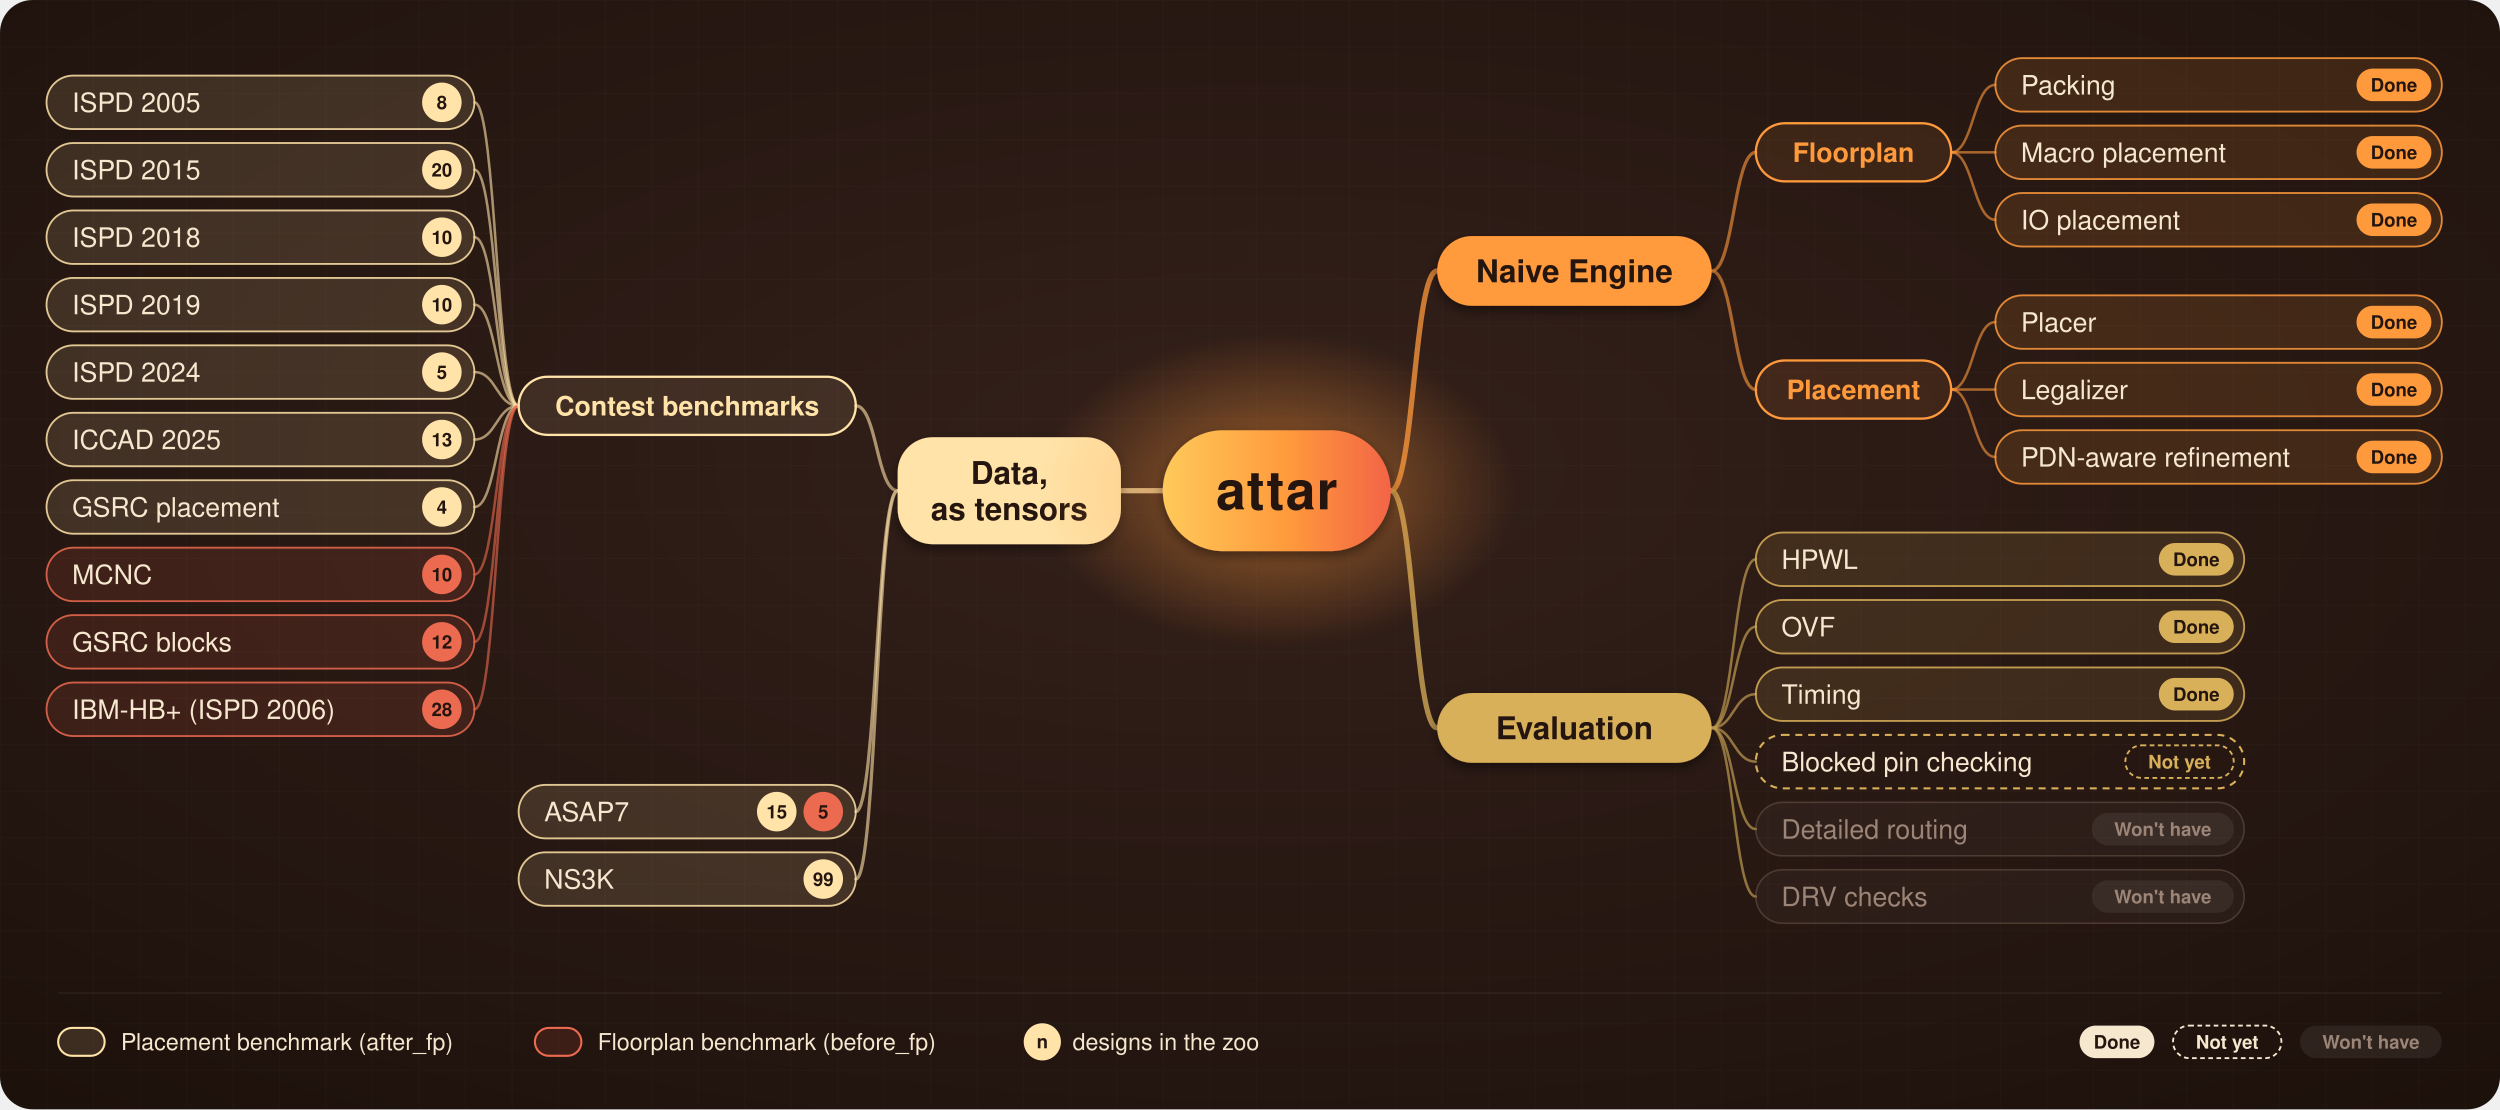
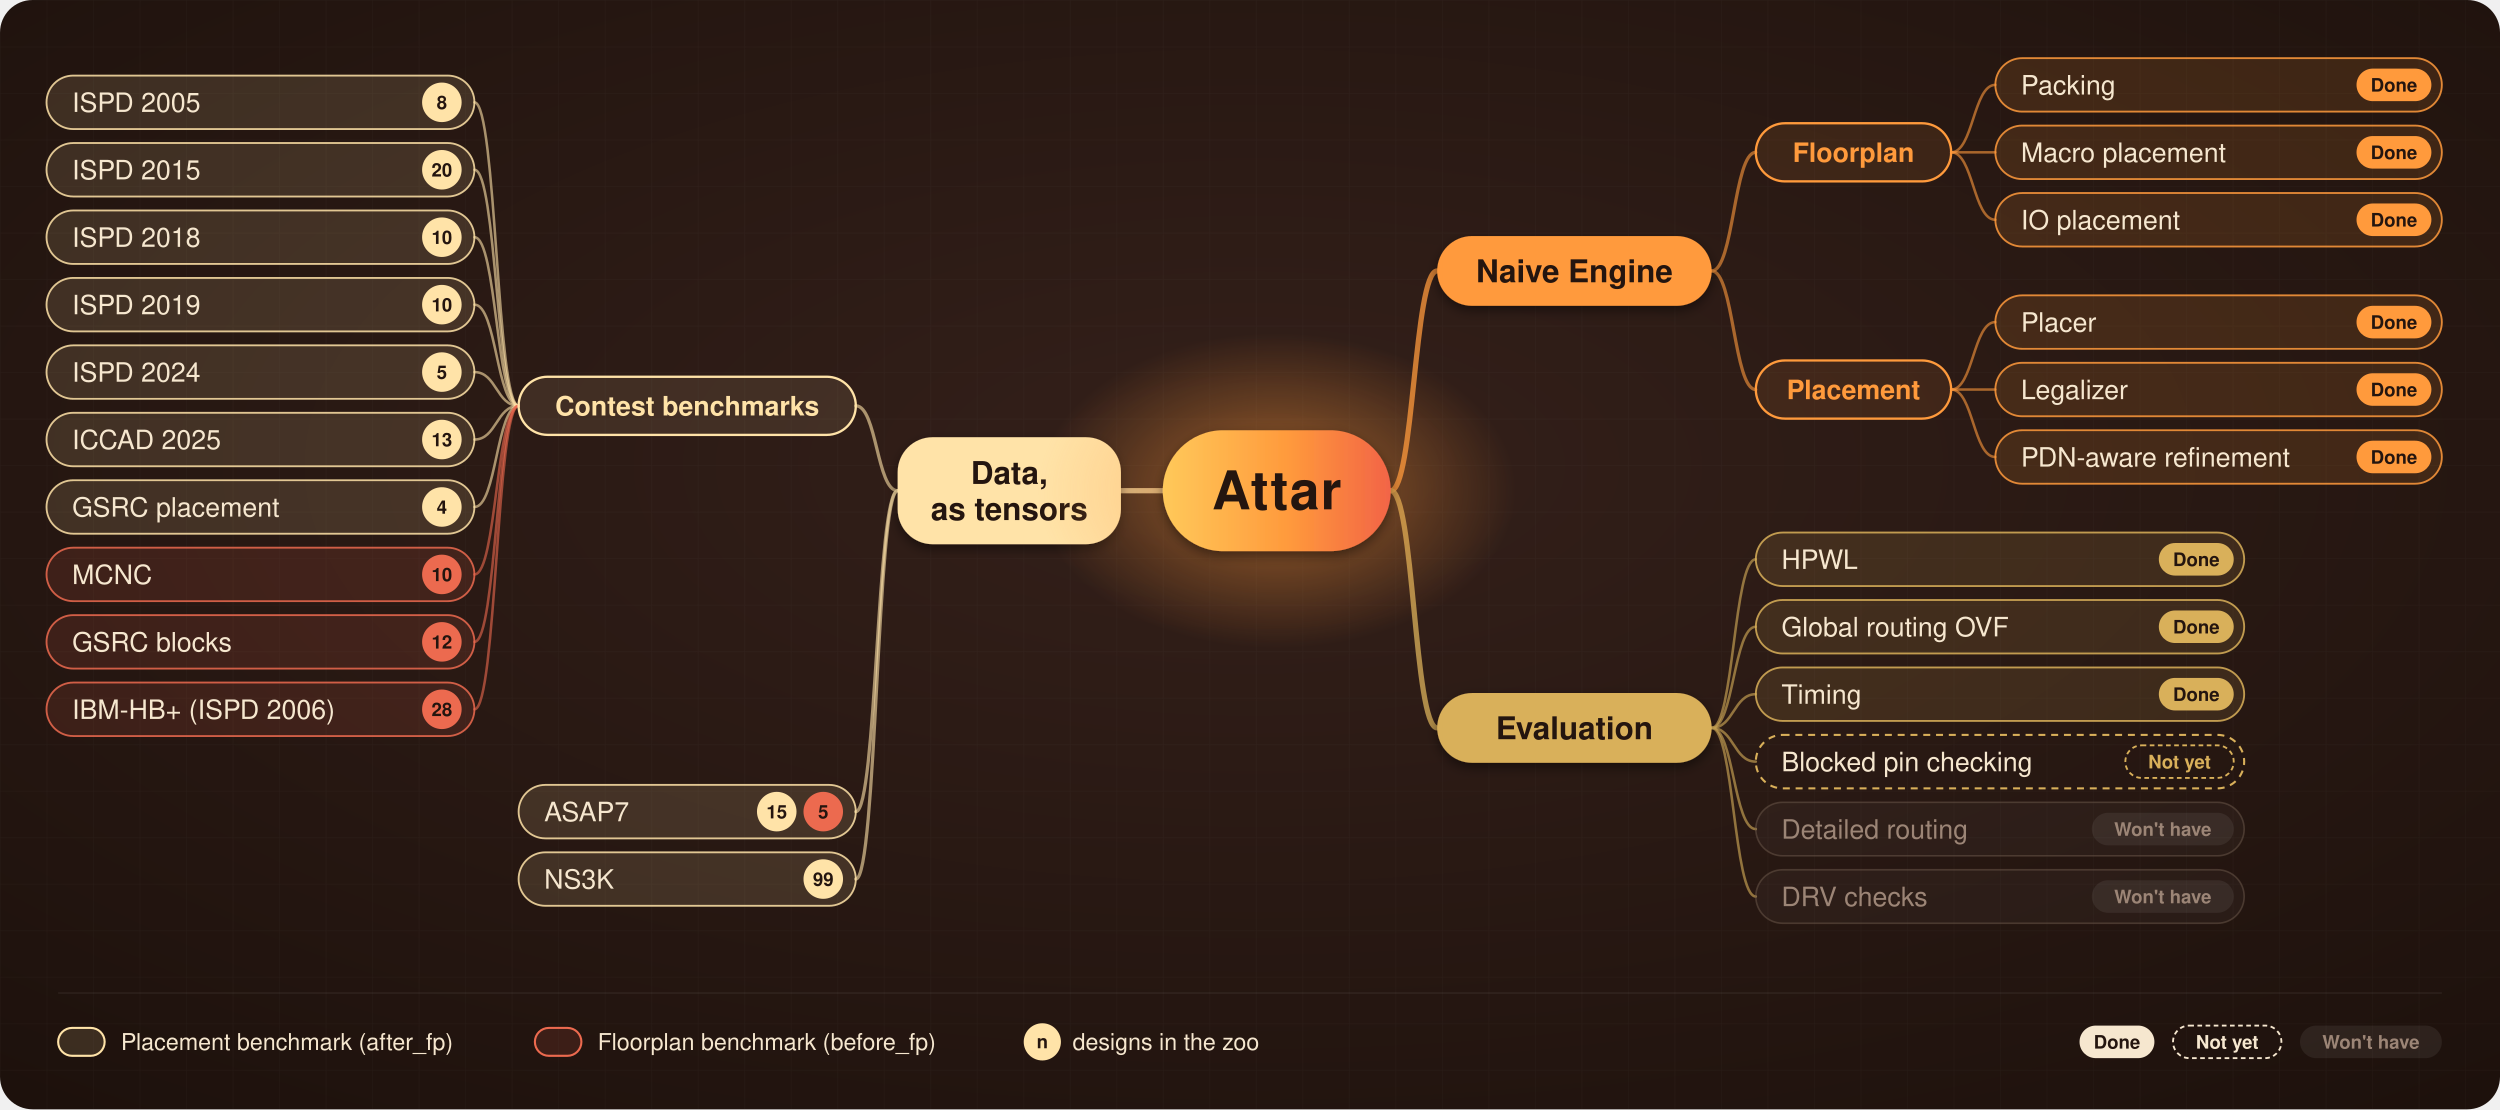
<svg xmlns="http://www.w3.org/2000/svg" viewBox="0 0 2150 954" width="2150" height="954">
  <defs>
    <radialGradient id="bg" cx="0.5" cy="0.42" r="0.75">
      <stop offset="0" stop-color="#34201a" />
      <stop offset="1" stop-color="#1d110c" />
    </radialGradient>
    <pattern id="grid" width="40" height="40" patternUnits="userSpaceOnUse">
      <path d="M 40 0 L 0 0 0 40" fill="none" stroke="#ffffff" stroke-opacity="0.028" stroke-width="1" />
    </pattern>
    <linearGradient id="brand" x1="0" y1="0" x2="1" y2="0">
      <stop offset="0" stop-color="#ffc95a" />
      <stop offset="0.55" stop-color="#ff9a3c" />
      <stop offset="1" stop-color="#f26446" />
    </linearGradient>
    <radialGradient id="glow" r="0.5">
      <stop offset="0.35" stop-color="#ff9a3c" stop-opacity="0.35" />
      <stop offset="1" stop-color="#ff9a3c" stop-opacity="0" />
    </radialGradient>
    <filter id="soft" x="-20%" y="-40%" width="140%" height="180%">
      <feGaussianBlur in="SourceAlpha" stdDeviation="5" />
      <feOffset dy="4" />
      <feComponentTransfer>
        <feFuncA type="linear" slope="0.45" />
      </feComponentTransfer>
      <feMerge>
        <feMergeNode />
        <feMergeNode in="SourceGraphic" />
      </feMerge>
    </filter>
  </defs>
  <rect width="2150" height="954" rx="28" fill="url(#bg)" />
  <rect width="2150" height="954" rx="28" fill="url(#grid)" />
  <path d="M 446 349 C 427 349 427 88 408 88" fill="none" stroke="#ffe3a8" stroke-width="2.2" stroke-linecap="round" stroke-opacity="0.6" />
  <path d="M 446 349 C 427 349 427 146 408 146" fill="none" stroke="#ffe3a8" stroke-width="2.2" stroke-linecap="round" stroke-opacity="0.6" />
  <path d="M 446 349 C 427 349 427 204 408 204" fill="none" stroke="#ffe3a8" stroke-width="2.2" stroke-linecap="round" stroke-opacity="0.6" />
  <path d="M 446 349 C 427 349 427 262 408 262" fill="none" stroke="#ffe3a8" stroke-width="2.2" stroke-linecap="round" stroke-opacity="0.6" />
  <path d="M 446 349 C 427 349 427 320 408 320" fill="none" stroke="#ffe3a8" stroke-width="2.2" stroke-linecap="round" stroke-opacity="0.6" />
  <path d="M 446 349 C 427 349 427 378 408 378" fill="none" stroke="#ffe3a8" stroke-width="2.2" stroke-linecap="round" stroke-opacity="0.6" />
  <path d="M 446 349 C 427 349 427 436 408 436" fill="none" stroke="#ffe3a8" stroke-width="2.2" stroke-linecap="round" stroke-opacity="0.6" />
  <path d="M 446 349 C 427 349 427 494 408 494" fill="none" stroke="#ec6a4f" stroke-width="2.2" stroke-linecap="round" stroke-opacity="0.6" />
  <path d="M 446 349 C 427 349 427 552 408 552" fill="none" stroke="#ec6a4f" stroke-width="2.2" stroke-linecap="round" stroke-opacity="0.6" />
  <path d="M 446 349 C 427 349 427 610 408 610" fill="none" stroke="#ec6a4f" stroke-width="2.2" stroke-linecap="round" stroke-opacity="0.6" />
  <path d="M 772 422 C 754 422 754 349 736 349" fill="none" stroke="#ffe3a8" stroke-width="2.8" stroke-linecap="round" stroke-opacity="0.6" />
  <path d="M 772 422 C 754 422 754 698 736 698" fill="none" stroke="#ffe3a8" stroke-width="2.8" stroke-linecap="round" stroke-opacity="0.6" />
  <path d="M 772 422 C 754 422 754 756 736 756" fill="none" stroke="#ffe3a8" stroke-width="2.8" stroke-linecap="round" stroke-opacity="0.6" />
  <path d="M 1000 422 C 982 422 982 422 964 422" fill="none" stroke="#ffe3a8" stroke-width="4.5" stroke-linecap="round" stroke-opacity="0.75" />
  <path d="M 1678 131 C 1697 131 1697 73 1716 73" fill="none" stroke="#ff9a3c" stroke-width="2.2" stroke-linecap="round" stroke-opacity="0.6" />
  <path d="M 1678 131 C 1697 131 1697 131 1716 131" fill="none" stroke="#ff9a3c" stroke-width="2.2" stroke-linecap="round" stroke-opacity="0.6" />
  <path d="M 1678 131 C 1697 131 1697 189 1716 189" fill="none" stroke="#ff9a3c" stroke-width="2.2" stroke-linecap="round" stroke-opacity="0.6" />
  <path d="M 1678 335 C 1697 335 1697 277 1716 277" fill="none" stroke="#ff9a3c" stroke-width="2.2" stroke-linecap="round" stroke-opacity="0.6" />
  <path d="M 1678 335 C 1697 335 1697 335 1716 335" fill="none" stroke="#ff9a3c" stroke-width="2.2" stroke-linecap="round" stroke-opacity="0.6" />
  <path d="M 1678 335 C 1697 335 1697 393 1716 393" fill="none" stroke="#ff9a3c" stroke-width="2.2" stroke-linecap="round" stroke-opacity="0.6" />
  <path d="M 1472 233 C 1491 233 1491 131 1510 131" fill="none" stroke="#ff9a3c" stroke-width="2.8" stroke-linecap="round" stroke-opacity="0.6" />
  <path d="M 1472 233 C 1491 233 1491 335 1510 335" fill="none" stroke="#ff9a3c" stroke-width="2.8" stroke-linecap="round" stroke-opacity="0.6" />
  <path d="M 1472 626 C 1491 626 1491 481 1510 481" fill="none" stroke="#d9b05a" stroke-width="2.2" stroke-linecap="round" stroke-opacity="0.6" />
  <path d="M 1472 626 C 1491 626 1491 539 1510 539" fill="none" stroke="#d9b05a" stroke-width="2.2" stroke-linecap="round" stroke-opacity="0.6" />
  <path d="M 1472 626 C 1491 626 1491 597 1510 597" fill="none" stroke="#d9b05a" stroke-width="2.2" stroke-linecap="round" stroke-opacity="0.6" />
  <path d="M 1472 626 C 1491 626 1491 655 1510 655" fill="none" stroke="#d9b05a" stroke-width="2.2" stroke-linecap="round" stroke-opacity="0.6" />
  <path d="M 1472 626 C 1491 626 1491 713 1510 713" fill="none" stroke="#d9b05a" stroke-width="2.2" stroke-linecap="round" stroke-opacity="0.6" />
  <path d="M 1472 626 C 1491 626 1491 771 1510 771" fill="none" stroke="#d9b05a" stroke-width="2.2" stroke-linecap="round" stroke-opacity="0.6" />
  <path d="M 1196 422 C 1216 422 1216 233 1236 233" fill="none" stroke="#ff9a3c" stroke-width="4.5" stroke-linecap="round" stroke-opacity="0.75" />
  <path d="M 1196 422 C 1216 422 1216 626 1236 626" fill="none" stroke="#d9b05a" stroke-width="4.5" stroke-linecap="round" stroke-opacity="0.75" />
  <rect x="40" y="65" width="368" height="46" rx="23" fill="#ffe3a8" fill-opacity="0.13" stroke="#ffe3a8" stroke-opacity="0.85" stroke-width="1.6" />
  <text x="62" y="96.28" font-size="23" fill="#f6e7cf" font-weight="normal" text-anchor="start" font-family="'Segoe UI', 'Helvetica Neue', Helvetica, Arial, sans-serif">ISPD 2005</text>
  <circle cx="380" cy="88" r="17" fill="#ffe3a8" />
  <text x="380" y="93.8" font-size="16" fill="#24150f" font-weight="bold" text-anchor="middle" font-family="'Segoe UI', 'Helvetica Neue', Helvetica, Arial, sans-serif">8</text>
  <rect x="40" y="123" width="368" height="46" rx="23" fill="#ffe3a8" fill-opacity="0.13" stroke="#ffe3a8" stroke-opacity="0.85" stroke-width="1.6" />
  <text x="62" y="154.28" font-size="23" fill="#f6e7cf" font-weight="normal" text-anchor="start" font-family="'Segoe UI', 'Helvetica Neue', Helvetica, Arial, sans-serif">ISPD 2015</text>
  <circle cx="380" cy="146" r="17" fill="#ffe3a8" />
  <text x="380" y="151.8" font-size="16" fill="#24150f" font-weight="bold" text-anchor="middle" font-family="'Segoe UI', 'Helvetica Neue', Helvetica, Arial, sans-serif">20</text>
  <rect x="40" y="181" width="368" height="46" rx="23" fill="#ffe3a8" fill-opacity="0.13" stroke="#ffe3a8" stroke-opacity="0.85" stroke-width="1.6" />
  <text x="62" y="212.28" font-size="23" fill="#f6e7cf" font-weight="normal" text-anchor="start" font-family="'Segoe UI', 'Helvetica Neue', Helvetica, Arial, sans-serif">ISPD 2018</text>
  <circle cx="380" cy="204" r="17" fill="#ffe3a8" />
  <text x="380" y="209.8" font-size="16" fill="#24150f" font-weight="bold" text-anchor="middle" font-family="'Segoe UI', 'Helvetica Neue', Helvetica, Arial, sans-serif">10</text>
  <rect x="40" y="239" width="368" height="46" rx="23" fill="#ffe3a8" fill-opacity="0.13" stroke="#ffe3a8" stroke-opacity="0.85" stroke-width="1.6" />
  <text x="62" y="270.28" font-size="23" fill="#f6e7cf" font-weight="normal" text-anchor="start" font-family="'Segoe UI', 'Helvetica Neue', Helvetica, Arial, sans-serif">ISPD 2019</text>
  <circle cx="380" cy="262" r="17" fill="#ffe3a8" />
  <text x="380" y="267.8" font-size="16" fill="#24150f" font-weight="bold" text-anchor="middle" font-family="'Segoe UI', 'Helvetica Neue', Helvetica, Arial, sans-serif">10</text>
  <rect x="40" y="297" width="368" height="46" rx="23" fill="#ffe3a8" fill-opacity="0.13" stroke="#ffe3a8" stroke-opacity="0.85" stroke-width="1.6" />
  <text x="62" y="328.28" font-size="23" fill="#f6e7cf" font-weight="normal" text-anchor="start" font-family="'Segoe UI', 'Helvetica Neue', Helvetica, Arial, sans-serif">ISPD 2024</text>
  <circle cx="380" cy="320" r="17" fill="#ffe3a8" />
  <text x="380" y="325.8" font-size="16" fill="#24150f" font-weight="bold" text-anchor="middle" font-family="'Segoe UI', 'Helvetica Neue', Helvetica, Arial, sans-serif">5</text>
  <rect x="40" y="355" width="368" height="46" rx="23" fill="#ffe3a8" fill-opacity="0.13" stroke="#ffe3a8" stroke-opacity="0.85" stroke-width="1.6" />
  <text x="62" y="386.28" font-size="23" fill="#f6e7cf" font-weight="normal" text-anchor="start" font-family="'Segoe UI', 'Helvetica Neue', Helvetica, Arial, sans-serif">ICCAD 2025</text>
  <circle cx="380" cy="378" r="17" fill="#ffe3a8" />
  <text x="380" y="383.8" font-size="16" fill="#24150f" font-weight="bold" text-anchor="middle" font-family="'Segoe UI', 'Helvetica Neue', Helvetica, Arial, sans-serif">13</text>
  <rect x="40" y="413" width="368" height="46" rx="23" fill="#ffe3a8" fill-opacity="0.13" stroke="#ffe3a8" stroke-opacity="0.85" stroke-width="1.6" />
  <text x="62" y="444.28" font-size="23" fill="#f6e7cf" font-weight="normal" text-anchor="start" font-family="'Segoe UI', 'Helvetica Neue', Helvetica, Arial, sans-serif">GSRC placement</text>
  <circle cx="380" cy="436" r="17" fill="#ffe3a8" />
  <text x="380" y="441.8" font-size="16" fill="#24150f" font-weight="bold" text-anchor="middle" font-family="'Segoe UI', 'Helvetica Neue', Helvetica, Arial, sans-serif">4</text>
  <rect x="40" y="471" width="368" height="46" rx="23" fill="#ec6a4f" fill-opacity="0.13" stroke="#ec6a4f" stroke-opacity="0.85" stroke-width="1.6" />
  <text x="62" y="502.28" font-size="23" fill="#f6e7cf" font-weight="normal" text-anchor="start" font-family="'Segoe UI', 'Helvetica Neue', Helvetica, Arial, sans-serif">MCNC</text>
  <circle cx="380" cy="494" r="17" fill="#ec6a4f" />
  <text x="380" y="499.8" font-size="16" fill="#24150f" font-weight="bold" text-anchor="middle" font-family="'Segoe UI', 'Helvetica Neue', Helvetica, Arial, sans-serif">10</text>
  <rect x="40" y="529" width="368" height="46" rx="23" fill="#ec6a4f" fill-opacity="0.13" stroke="#ec6a4f" stroke-opacity="0.85" stroke-width="1.6" />
  <text x="62" y="560.28" font-size="23" fill="#f6e7cf" font-weight="normal" text-anchor="start" font-family="'Segoe UI', 'Helvetica Neue', Helvetica, Arial, sans-serif">GSRC blocks</text>
  <circle cx="380" cy="552" r="17" fill="#ec6a4f" />
  <text x="380" y="557.8" font-size="16" fill="#24150f" font-weight="bold" text-anchor="middle" font-family="'Segoe UI', 'Helvetica Neue', Helvetica, Arial, sans-serif">12</text>
  <rect x="40" y="587" width="368" height="46" rx="23" fill="#ec6a4f" fill-opacity="0.13" stroke="#ec6a4f" stroke-opacity="0.85" stroke-width="1.6" />
  <text x="62" y="618.28" font-size="23" fill="#f6e7cf" font-weight="normal" text-anchor="start" font-family="'Segoe UI', 'Helvetica Neue', Helvetica, Arial, sans-serif">IBM-HB+ (ISPD 2006)</text>
  <circle cx="380" cy="610" r="17" fill="#ec6a4f" />
  <text x="380" y="615.8" font-size="16" fill="#24150f" font-weight="bold" text-anchor="middle" font-family="'Segoe UI', 'Helvetica Neue', Helvetica, Arial, sans-serif">28</text>
  <rect x="446" y="324" width="290" height="50" rx="25" fill="#ffe3a8" fill-opacity="0.10" stroke="#ffe3a8" stroke-width="2" />
  <text x="591" y="357.28" font-size="23" fill="#ffe3a8" font-weight="bold" text-anchor="middle" font-family="'Segoe UI', 'Helvetica Neue', Helvetica, Arial, sans-serif">Contest benchmarks</text>
  <rect x="446" y="675" width="290" height="46" rx="23" fill="#ffe3a8" fill-opacity="0.13" stroke="#ffe3a8" stroke-opacity="0.85" stroke-width="1.6" />
  <text x="468" y="706.28" font-size="23" fill="#f6e7cf" font-weight="normal" text-anchor="start" font-family="'Segoe UI', 'Helvetica Neue', Helvetica, Arial, sans-serif">ASAP7</text>
  <circle cx="708" cy="698" r="17" fill="#ec6a4f" />
  <text x="708" y="703.8" font-size="16" fill="#24150f" font-weight="bold" text-anchor="middle" font-family="'Segoe UI', 'Helvetica Neue', Helvetica, Arial, sans-serif">5</text>
  <circle cx="668" cy="698" r="17" fill="#ffe3a8" />
  <text x="668" y="703.8" font-size="16" fill="#24150f" font-weight="bold" text-anchor="middle" font-family="'Segoe UI', 'Helvetica Neue', Helvetica, Arial, sans-serif">15</text>
  <rect x="446" y="733" width="290" height="46" rx="23" fill="#ffe3a8" fill-opacity="0.13" stroke="#ffe3a8" stroke-opacity="0.85" stroke-width="1.6" />
  <text x="468" y="764.28" font-size="23" fill="#f6e7cf" font-weight="normal" text-anchor="start" font-family="'Segoe UI', 'Helvetica Neue', Helvetica, Arial, sans-serif">NS3K</text>
  <circle cx="708" cy="756" r="17" fill="#ffe3a8" />
  <text x="708" y="761.8" font-size="16" fill="#24150f" font-weight="bold" text-anchor="middle" font-family="'Segoe UI', 'Helvetica Neue', Helvetica, Arial, sans-serif">99</text>
  <rect x="772" y="376" width="192" height="92" rx="30" fill="#ffe3a8" filter="url(#soft)" />
  <text x="868" y="416.195" font-size="27" fill="#24150f" font-weight="bold" text-anchor="middle" font-family="'Segoe UI', 'Helvetica Neue', Helvetica, Arial, sans-serif">Data,</text>
  <text x="868" y="447.245" font-size="27" fill="#24150f" font-weight="bold" text-anchor="middle" font-family="'Segoe UI', 'Helvetica Neue', Helvetica, Arial, sans-serif">as tensors</text>
  <rect x="1716" y="50" width="384" height="46" rx="23" fill="#ff9a3c" fill-opacity="0.13" stroke="#ff9a3c" stroke-opacity="0.85" stroke-width="1.6" />
  <text x="1738" y="81.28" font-size="23" fill="#f6e7cf" font-weight="normal" text-anchor="start" font-family="'Segoe UI', 'Helvetica Neue', Helvetica, Arial, sans-serif">Packing</text>
  <rect x="2026.6" y="59" width="64.4" height="28" rx="14" fill="#ff9a3c" />
  <text x="2058.8" y="78.8" font-size="16" fill="#24150f" font-weight="bold" text-anchor="middle" font-family="'Segoe UI', 'Helvetica Neue', Helvetica, Arial, sans-serif">Done</text>
  <rect x="1716" y="108" width="384" height="46" rx="23" fill="#ff9a3c" fill-opacity="0.13" stroke="#ff9a3c" stroke-opacity="0.85" stroke-width="1.6" />
  <text x="1738" y="139.28" font-size="23" fill="#f6e7cf" font-weight="normal" text-anchor="start" font-family="'Segoe UI', 'Helvetica Neue', Helvetica, Arial, sans-serif">Macro placement</text>
  <rect x="2026.6" y="117" width="64.4" height="28" rx="14" fill="#ff9a3c" />
  <text x="2058.8" y="136.8" font-size="16" fill="#24150f" font-weight="bold" text-anchor="middle" font-family="'Segoe UI', 'Helvetica Neue', Helvetica, Arial, sans-serif">Done</text>
  <rect x="1716" y="166" width="384" height="46" rx="23" fill="#ff9a3c" fill-opacity="0.13" stroke="#ff9a3c" stroke-opacity="0.85" stroke-width="1.6" />
  <text x="1738" y="197.28" font-size="23" fill="#f6e7cf" font-weight="normal" text-anchor="start" font-family="'Segoe UI', 'Helvetica Neue', Helvetica, Arial, sans-serif">IO placement</text>
  <rect x="2026.6" y="175" width="64.4" height="28" rx="14" fill="#ff9a3c" />
  <text x="2058.8" y="194.8" font-size="16" fill="#24150f" font-weight="bold" text-anchor="middle" font-family="'Segoe UI', 'Helvetica Neue', Helvetica, Arial, sans-serif">Done</text>
  <rect x="1716" y="254" width="384" height="46" rx="23" fill="#ff9a3c" fill-opacity="0.13" stroke="#ff9a3c" stroke-opacity="0.85" stroke-width="1.6" />
  <text x="1738" y="285.28" font-size="23" fill="#f6e7cf" font-weight="normal" text-anchor="start" font-family="'Segoe UI', 'Helvetica Neue', Helvetica, Arial, sans-serif">Placer</text>
  <rect x="2026.6" y="263" width="64.4" height="28" rx="14" fill="#ff9a3c" />
  <text x="2058.8" y="282.8" font-size="16" fill="#24150f" font-weight="bold" text-anchor="middle" font-family="'Segoe UI', 'Helvetica Neue', Helvetica, Arial, sans-serif">Done</text>
  <rect x="1716" y="312" width="384" height="46" rx="23" fill="#ff9a3c" fill-opacity="0.13" stroke="#ff9a3c" stroke-opacity="0.85" stroke-width="1.6" />
  <text x="1738" y="343.28" font-size="23" fill="#f6e7cf" font-weight="normal" text-anchor="start" font-family="'Segoe UI', 'Helvetica Neue', Helvetica, Arial, sans-serif">Legalizer</text>
  <rect x="2026.6" y="321" width="64.4" height="28" rx="14" fill="#ff9a3c" />
  <text x="2058.8" y="340.8" font-size="16" fill="#24150f" font-weight="bold" text-anchor="middle" font-family="'Segoe UI', 'Helvetica Neue', Helvetica, Arial, sans-serif">Done</text>
  <rect x="1716" y="370" width="384" height="46" rx="23" fill="#ff9a3c" fill-opacity="0.13" stroke="#ff9a3c" stroke-opacity="0.85" stroke-width="1.6" />
  <text x="1738" y="401.28" font-size="23" fill="#f6e7cf" font-weight="normal" text-anchor="start" font-family="'Segoe UI', 'Helvetica Neue', Helvetica, Arial, sans-serif">PDN-aware refinement</text>
  <rect x="2026.6" y="379" width="64.4" height="28" rx="14" fill="#ff9a3c" />
  <text x="2058.8" y="398.8" font-size="16" fill="#24150f" font-weight="bold" text-anchor="middle" font-family="'Segoe UI', 'Helvetica Neue', Helvetica, Arial, sans-serif">Done</text>
  <rect x="1510" y="106" width="168" height="50" rx="25" fill="#ff9a3c" fill-opacity="0.10" stroke="#ff9a3c" stroke-width="2" />
  <text x="1594" y="139.28" font-size="23" fill="#ff9a3c" font-weight="bold" text-anchor="middle" font-family="'Segoe UI', 'Helvetica Neue', Helvetica, Arial, sans-serif">Floorplan</text>
  <rect x="1510" y="310" width="168" height="50" rx="25" fill="#ff9a3c" fill-opacity="0.10" stroke="#ff9a3c" stroke-width="2" />
  <text x="1594" y="343.28" font-size="23" fill="#ff9a3c" font-weight="bold" text-anchor="middle" font-family="'Segoe UI', 'Helvetica Neue', Helvetica, Arial, sans-serif">Placement</text>
  <rect x="1510" y="458" width="420" height="46" rx="23" fill="#d9b05a" fill-opacity="0.13" stroke="#d9b05a" stroke-opacity="0.85" stroke-width="1.6" />
  <text x="1532" y="489.28" font-size="23" fill="#f6e7cf" font-weight="normal" text-anchor="start" font-family="'Segoe UI', 'Helvetica Neue', Helvetica, Arial, sans-serif">HPWL</text>
  <rect x="1856.6" y="467" width="64.4" height="28" rx="14" fill="#d9b05a" />
  <text x="1888.8" y="486.8" font-size="16" fill="#24150f" font-weight="bold" text-anchor="middle" font-family="'Segoe UI', 'Helvetica Neue', Helvetica, Arial, sans-serif">Done</text>
  <rect x="1510" y="516" width="420" height="46" rx="23" fill="#d9b05a" fill-opacity="0.13" stroke="#d9b05a" stroke-opacity="0.85" stroke-width="1.6" />
-   <text x="1532" y="547.28" font-size="23" fill="#f6e7cf" font-weight="normal" text-anchor="start" font-family="'Segoe UI', 'Helvetica Neue', Helvetica, Arial, sans-serif">OVF</text>
+   <text x="1532" y="547.28" font-size="23" fill="#f6e7cf" font-weight="normal" text-anchor="start" font-family="'Segoe UI', 'Helvetica Neue', Helvetica, Arial, sans-serif">Global routing OVF</text>
  <rect x="1856.6" y="525" width="64.4" height="28" rx="14" fill="#d9b05a" />
  <text x="1888.8" y="544.8" font-size="16" fill="#24150f" font-weight="bold" text-anchor="middle" font-family="'Segoe UI', 'Helvetica Neue', Helvetica, Arial, sans-serif">Done</text>
  <rect x="1510" y="574" width="420" height="46" rx="23" fill="#d9b05a" fill-opacity="0.13" stroke="#d9b05a" stroke-opacity="0.85" stroke-width="1.6" />
  <text x="1532" y="605.28" font-size="23" fill="#f6e7cf" font-weight="normal" text-anchor="start" font-family="'Segoe UI', 'Helvetica Neue', Helvetica, Arial, sans-serif">Timing</text>
  <rect x="1856.6" y="583" width="64.4" height="28" rx="14" fill="#d9b05a" />
  <text x="1888.8" y="602.8" font-size="16" fill="#24150f" font-weight="bold" text-anchor="middle" font-family="'Segoe UI', 'Helvetica Neue', Helvetica, Arial, sans-serif">Done</text>
  <rect x="1510" y="632" width="420" height="46" rx="23" fill="none" stroke="#d9b05a" stroke-width="1.8" stroke-dasharray="6 5" />
  <text x="1532" y="663.28" font-size="23" fill="#f6e7cf" font-weight="normal" text-anchor="start" font-family="'Segoe UI', 'Helvetica Neue', Helvetica, Arial, sans-serif">Blocked pin checking</text>
  <rect x="1827.8" y="641" width="93.2" height="28" rx="14" fill="none" stroke="#d9b05a" stroke-width="1.6" stroke-dasharray="4 3" />
  <text x="1874.4" y="660.8" font-size="16" fill="#d9b05a" font-weight="bold" text-anchor="middle" font-family="'Segoe UI', 'Helvetica Neue', Helvetica, Arial, sans-serif">Not yet</text>
  <rect x="1510" y="690" width="420" height="46" rx="23" fill="#ffffff" fill-opacity="0.035" stroke="#6f5a4d" stroke-opacity="0.5" stroke-width="1.4" />
  <text x="1532" y="721.28" font-size="23" fill="#9c8576" font-weight="normal" text-anchor="start" font-family="'Segoe UI', 'Helvetica Neue', Helvetica, Arial, sans-serif">Detailed routing</text>
  <rect x="1799" y="699" width="122" height="28" rx="14" fill="#ffffff" fill-opacity="0.07" />
  <text x="1860" y="718.8" font-size="16" fill="#9c8576" font-weight="bold" text-anchor="middle" font-family="'Segoe UI', 'Helvetica Neue', Helvetica, Arial, sans-serif">Won't have</text>
  <rect x="1510" y="748" width="420" height="46" rx="23" fill="#ffffff" fill-opacity="0.035" stroke="#6f5a4d" stroke-opacity="0.5" stroke-width="1.4" />
  <text x="1532" y="779.28" font-size="23" fill="#9c8576" font-weight="normal" text-anchor="start" font-family="'Segoe UI', 'Helvetica Neue', Helvetica, Arial, sans-serif">DRV checks</text>
  <rect x="1799" y="757" width="122" height="28" rx="14" fill="#ffffff" fill-opacity="0.07" />
  <text x="1860" y="776.8" font-size="16" fill="#9c8576" font-weight="bold" text-anchor="middle" font-family="'Segoe UI', 'Helvetica Neue', Helvetica, Arial, sans-serif">Won't have</text>
  <rect x="1236" y="203" width="236" height="60" rx="30" fill="#ff9a3c" filter="url(#soft)" />
  <text x="1354" y="242.72" font-size="27" fill="#24150f" font-weight="bold" text-anchor="middle" font-family="'Segoe UI', 'Helvetica Neue', Helvetica, Arial, sans-serif">Naive Engine</text>
  <rect x="1236" y="596" width="236" height="60" rx="30" fill="#d9b05a" filter="url(#soft)" />
  <text x="1354" y="635.72" font-size="27" fill="#24150f" font-weight="bold" text-anchor="middle" font-family="'Segoe UI', 'Helvetica Neue', Helvetica, Arial, sans-serif">Evaluation</text>
  <ellipse cx="1098" cy="422" rx="205.8" ry="135.2" fill="url(#glow)" />
  <rect x="1000" y="370" width="196" height="104" rx="52" fill="url(#brand)" filter="url(#soft)" />
-   <text x="1098" y="438" font-size="46" fill="#24150f" font-weight="bold" text-anchor="middle" letter-spacing="1" font-family="'Segoe UI', 'Helvetica Neue', Helvetica, Arial, sans-serif">attar</text>
+   <text x="1098" y="438" font-size="46" fill="#24150f" font-weight="bold" text-anchor="middle" letter-spacing="1" font-family="'Segoe UI', 'Helvetica Neue', Helvetica, Arial, sans-serif">Attar</text>
  <line x1="50" y1="854" x2="2100" y2="854" stroke="#ffffff" stroke-opacity="0.08" />
  <rect x="50" y="884" width="40" height="24" rx="12" fill="#ffe3a8" fill-opacity="0.13" stroke="#ffe3a8" stroke-width="1.8" />
  <text x="104" y="903" font-size="20" fill="#f6e7cf" font-weight="normal" text-anchor="start" font-family="'Segoe UI', 'Helvetica Neue', Helvetica, Arial, sans-serif">Placement benchmark (after_fp)</text>
  <rect x="460" y="884" width="40" height="24" rx="12" fill="#ec6a4f" fill-opacity="0.13" stroke="#ec6a4f" stroke-width="1.8" />
  <text x="514" y="903" font-size="20" fill="#f6e7cf" font-weight="normal" text-anchor="start" font-family="'Segoe UI', 'Helvetica Neue', Helvetica, Arial, sans-serif">Floorplan benchmark (before_fp)</text>
  <circle cx="896.4" cy="896" r="16" fill="#ffe3a8" />
  <text x="896.4" y="901.5" font-size="16" fill="#24150f" font-weight="bold" text-anchor="middle" font-family="'Segoe UI', 'Helvetica Neue', Helvetica, Arial, sans-serif">n</text>
  <text x="922.4" y="903" font-size="20" fill="#f6e7cf" font-weight="normal" text-anchor="start" font-family="'Segoe UI', 'Helvetica Neue', Helvetica, Arial, sans-serif">designs in the zoo</text>
  <rect x="1978" y="882" width="122" height="28" rx="14" fill="#ffffff" fill-opacity="0.07" />
  <text x="2039" y="901.8" font-size="16" fill="#9c8576" font-weight="bold" text-anchor="middle" font-family="'Segoe UI', 'Helvetica Neue', Helvetica, Arial, sans-serif">Won't have</text>
  <rect x="1868.8" y="882" width="93.2" height="28" rx="14" fill="none" stroke="#f6e7cf" stroke-width="1.6" stroke-dasharray="4 3" />
  <text x="1915.4" y="901.8" font-size="16" fill="#f6e7cf" font-weight="bold" text-anchor="middle" font-family="'Segoe UI', 'Helvetica Neue', Helvetica, Arial, sans-serif">Not yet</text>
  <rect x="1788.4" y="882" width="64.4" height="28" rx="14" fill="#f6e7cf" />
  <text x="1820.6" y="901.8" font-size="16" fill="#24150f" font-weight="bold" text-anchor="middle" font-family="'Segoe UI', 'Helvetica Neue', Helvetica, Arial, sans-serif">Done</text>
</svg>
